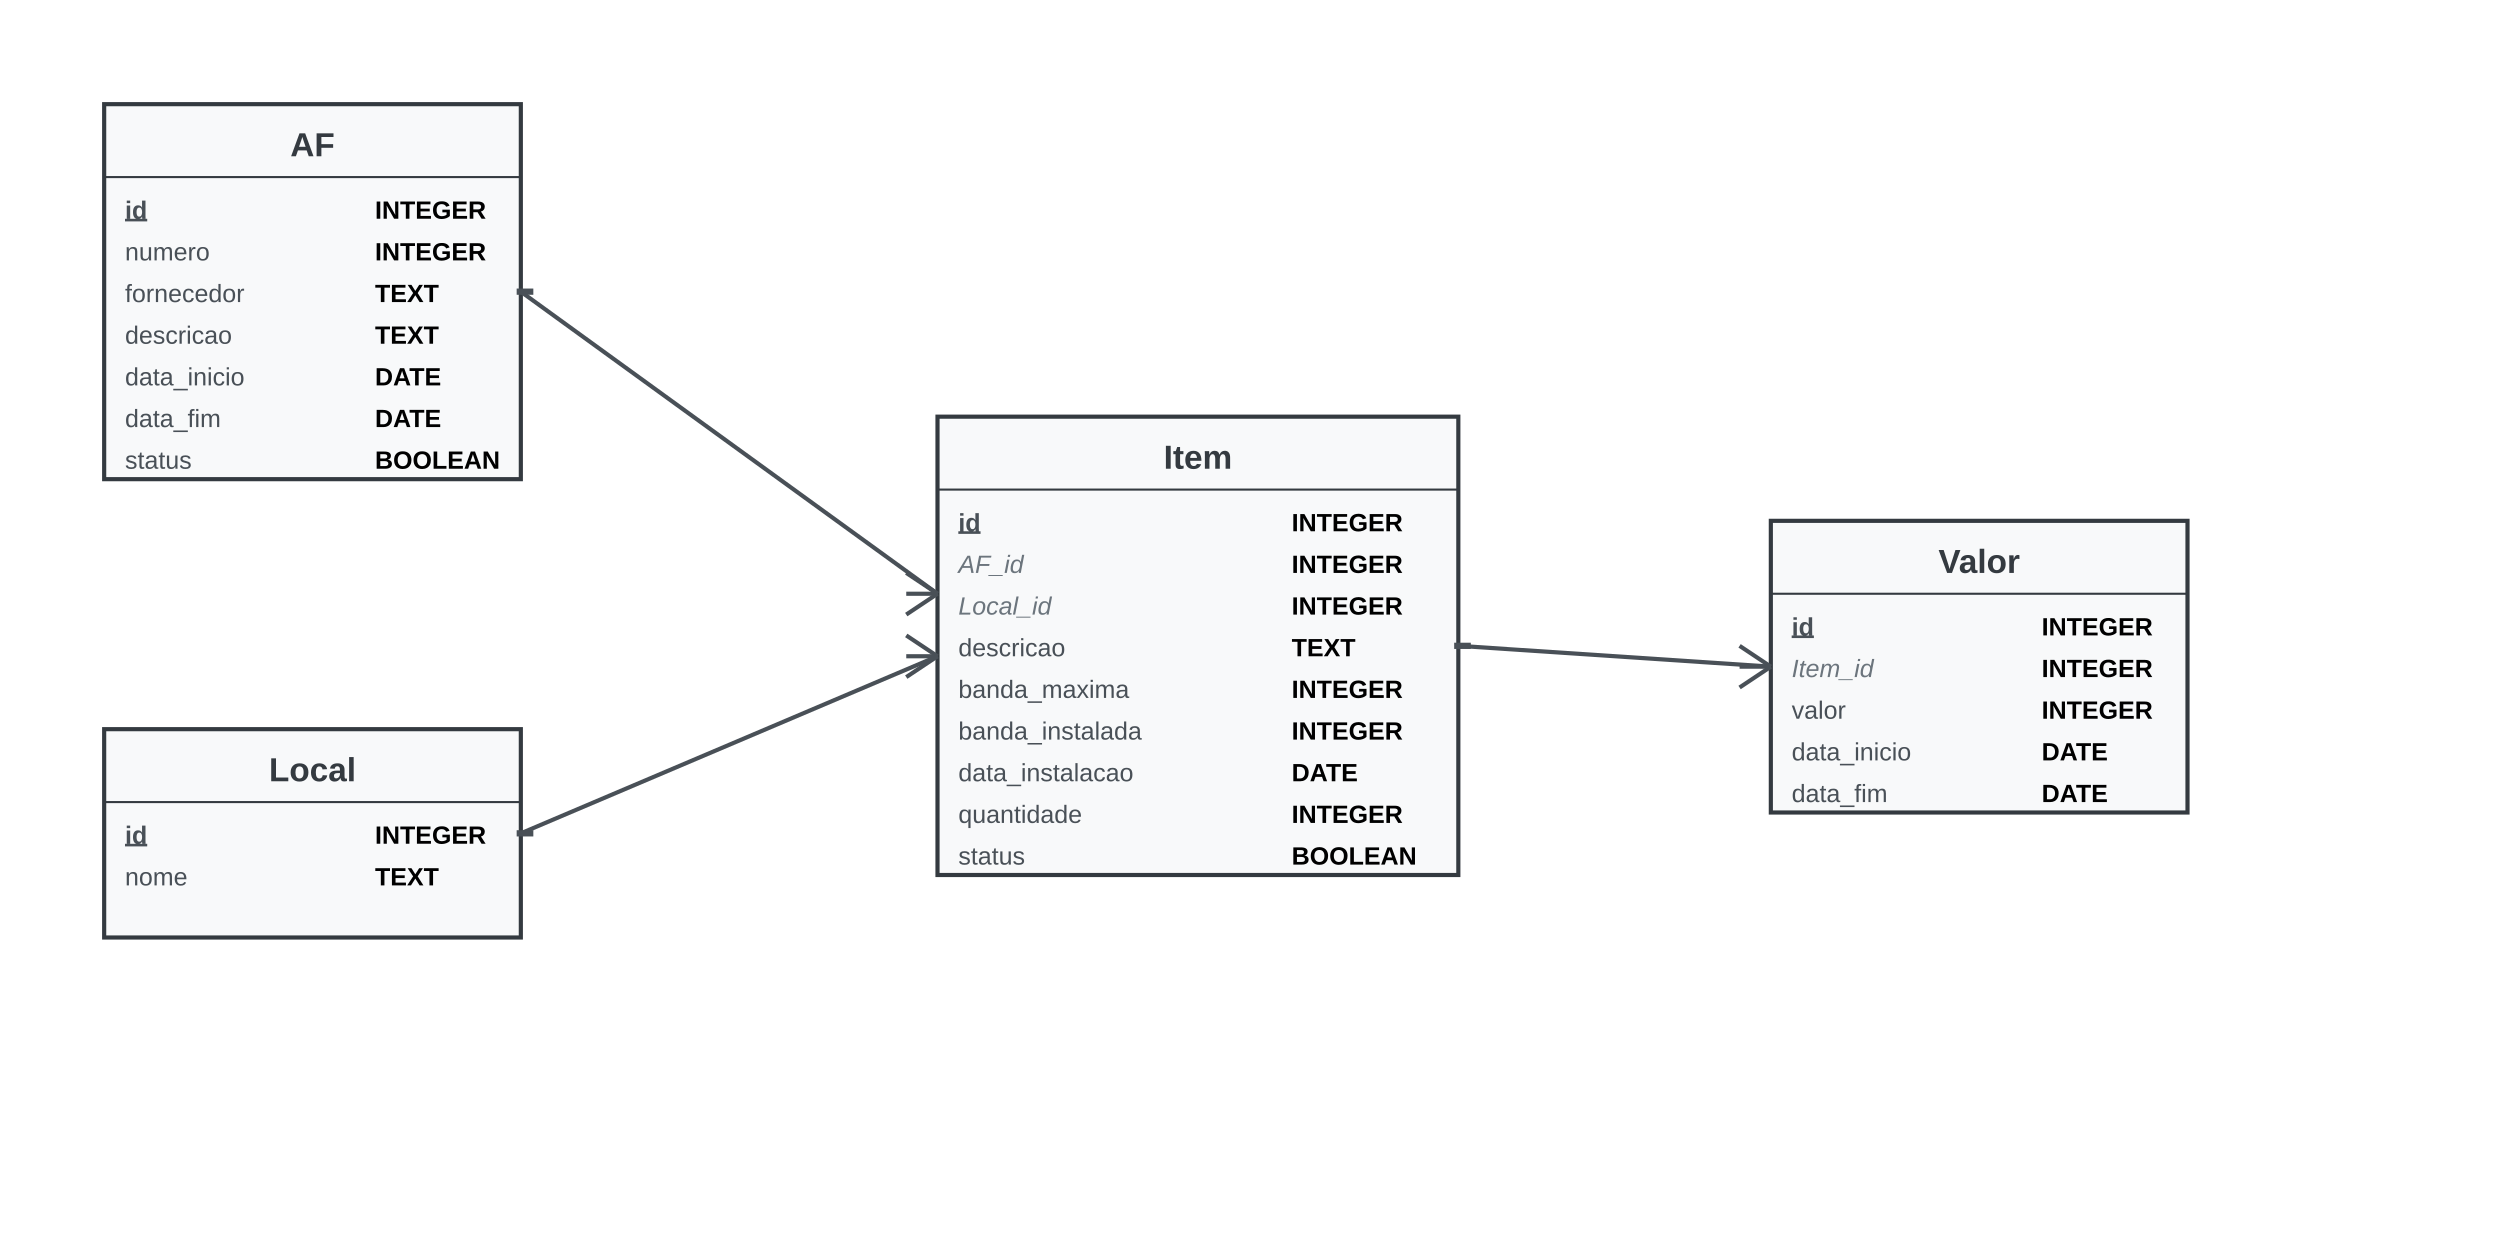
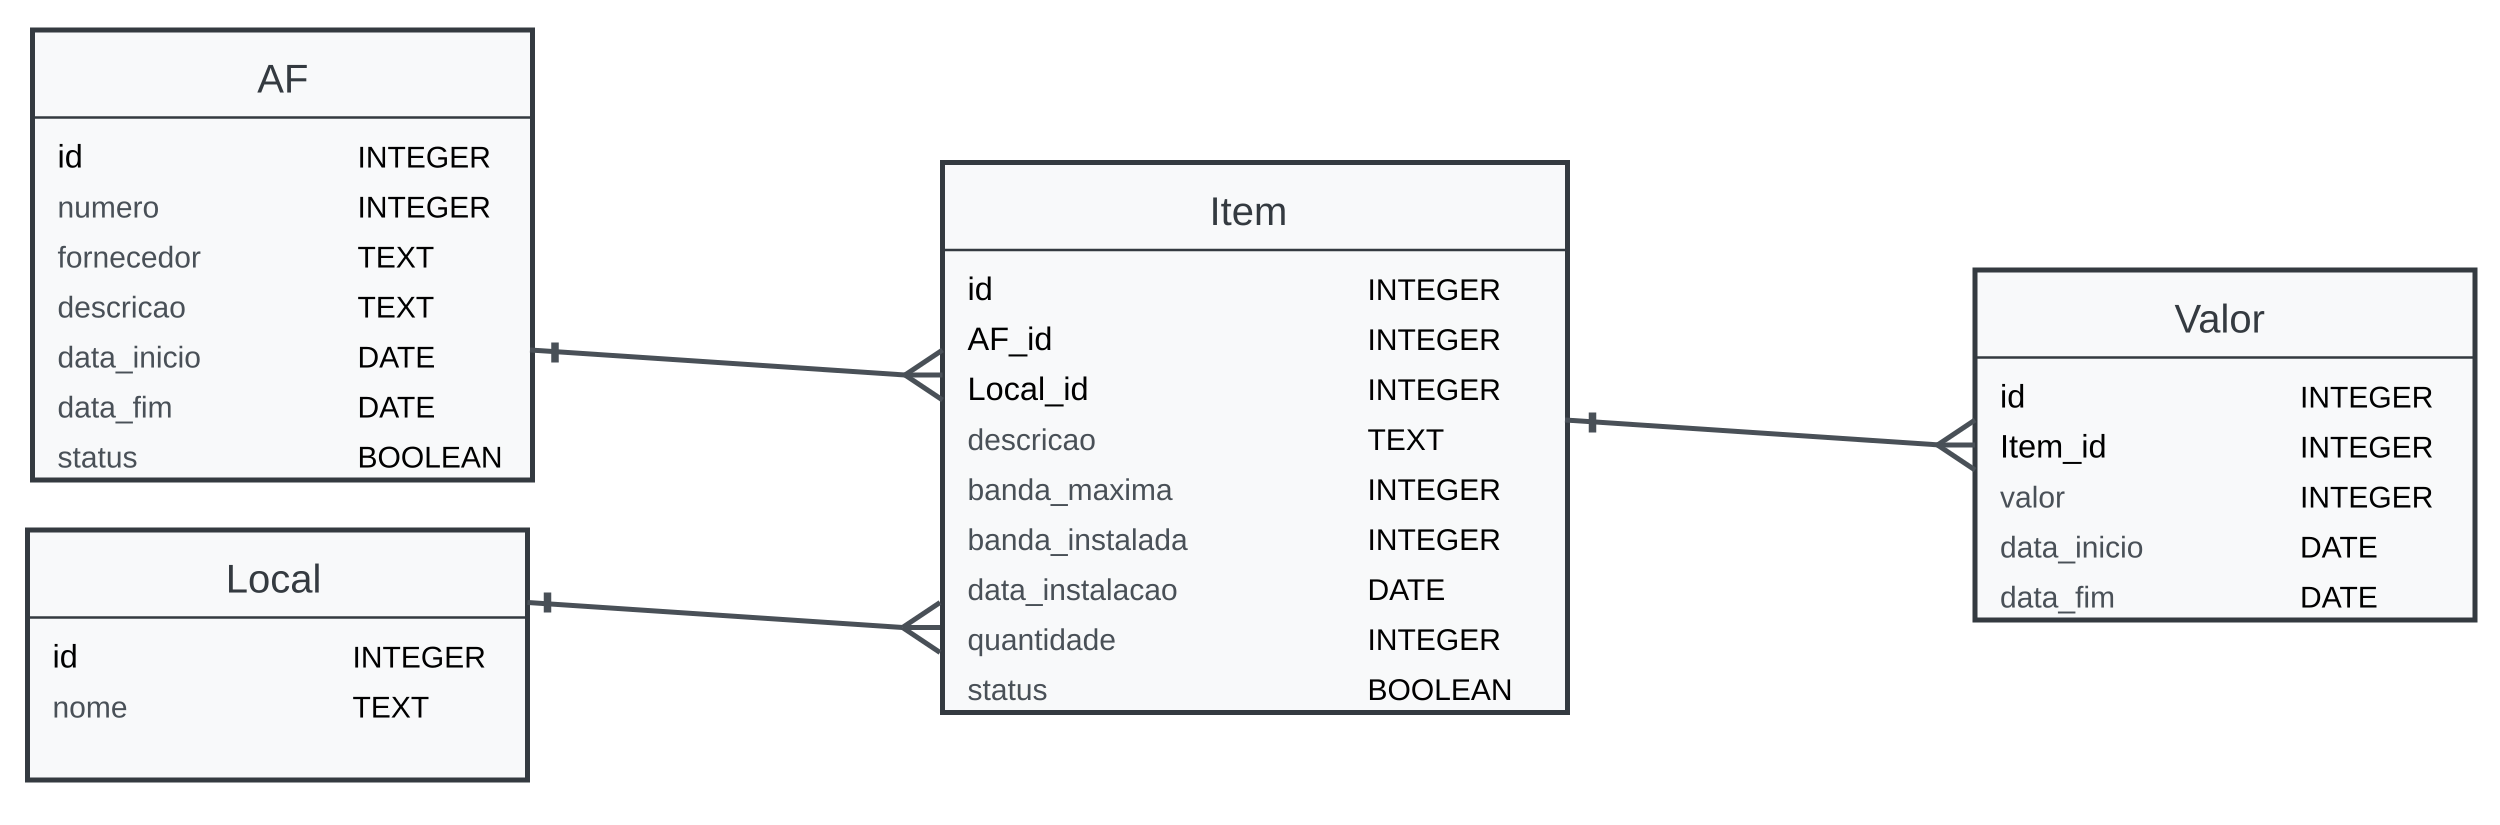
- <svg xmlns="http://www.w3.org/2000/svg" viewBox="0 0 1200 600">
-   <defs>
-     <style>
-       .entity-box { fill: #f8f9fa; stroke: #343a40; stroke-width: 2; }
-       .entity-title { font-family: Arial, sans-serif; font-size: 16px; font-weight: bold; text-anchor: middle; fill: #343a40; }
-       .attribute { font-family: Arial, sans-serif; font-size: 12px; fill: #495057; }
-       .pk { font-weight: bold; text-decoration: underline; }
-       .fk { font-style: italic; fill: #6c757d; }
-       .data-type { font-family: Arial, sans-serif; font-size: 12px; fill: #000; font-weight: bold; }
-       .relationship-line { stroke: #495057; stroke-width: 2; fill: none; }
-       .crow-foot { stroke: #495057; stroke-width: 2; fill: none; }
-     </style>
-   </defs>
-   <rect x="50" y="50" width="200" height="180" class="entity-box" />
-   <text x="150" y="75" class="entity-title">AF</text>
-   <line x1="50" y1="85" x2="250" y2="85" stroke="#343a40" stroke-width="1" />
-   <text x="60" y="105" class="attribute pk">id</text>
-   <text x="180" y="105" class="data-type">INTEGER</text>
-   <text x="60" y="125" class="attribute">numero</text>
-   <text x="180" y="125" class="data-type">INTEGER</text>
-   <text x="60" y="145" class="attribute">fornecedor</text>
-   <text x="180" y="145" class="data-type">TEXT</text>
-   <text x="60" y="165" class="attribute">descricao</text>
-   <text x="180" y="165" class="data-type">TEXT</text>
-   <text x="60" y="185" class="attribute">data_inicio</text>
-   <text x="180" y="185" class="data-type">DATE</text>
-   <text x="60" y="205" class="attribute">data_fim</text>
-   <text x="180" y="205" class="data-type">DATE</text>
-   <text x="60" y="225" class="attribute">status</text>
-   <text x="180" y="225" class="data-type">BOOLEAN</text>
-   <rect x="50" y="350" width="200" height="100" class="entity-box" />
-   <text x="150" y="375" class="entity-title">Local</text>
-   <line x1="50" y1="385" x2="250" y2="385" stroke="#343a40" stroke-width="1" />
-   <text x="60" y="405" class="attribute pk">id</text>
-   <text x="180" y="405" class="data-type">INTEGER</text>
-   <text x="60" y="425" class="attribute">nome</text>
-   <text x="180" y="425" class="data-type">TEXT</text>
-   <rect x="450" y="200" width="250" height="220" class="entity-box" />
-   <text x="575" y="225" class="entity-title">Item</text>
-   <line x1="450" y1="235" x2="700" y2="235" stroke="#343a40" stroke-width="1" />
-   <text x="460" y="255" class="attribute pk">id</text>
-   <text x="620" y="255" class="data-type">INTEGER</text>
-   <text x="460" y="275" class="attribute fk">AF_id</text>
-   <text x="620" y="275" class="data-type">INTEGER</text>
-   <text x="460" y="295" class="attribute fk">Local_id</text>
-   <text x="620" y="295" class="data-type">INTEGER</text>
-   <text x="460" y="315" class="attribute">descricao</text>
-   <text x="620" y="315" class="data-type">TEXT</text>
-   <text x="460" y="335" class="attribute">banda_maxima</text>
-   <text x="620" y="335" class="data-type">INTEGER</text>
-   <text x="460" y="355" class="attribute">banda_instalada</text>
-   <text x="620" y="355" class="data-type">INTEGER</text>
-   <text x="460" y="375" class="attribute">data_instalacao</text>
-   <text x="620" y="375" class="data-type">DATE</text>
-   <text x="460" y="395" class="attribute">quantidade</text>
-   <text x="620" y="395" class="data-type">INTEGER</text>
-   <text x="460" y="415" class="attribute">status</text>
-   <text x="620" y="415" class="data-type">BOOLEAN</text>
-   <rect x="850" y="250" width="200" height="140" class="entity-box" />
-   <text x="950" y="275" class="entity-title">Valor</text>
-   <line x1="850" y1="285" x2="1050" y2="285" stroke="#343a40" stroke-width="1" />
-   <text x="860" y="305" class="attribute pk">id</text>
-   <text x="980" y="305" class="data-type">INTEGER</text>
-   <text x="860" y="325" class="attribute fk">Item_id</text>
-   <text x="980" y="325" class="data-type">INTEGER</text>
-   <text x="860" y="345" class="attribute">valor</text>
-   <text x="980" y="345" class="data-type">INTEGER</text>
-   <text x="860" y="365" class="attribute">data_inicio</text>
-   <text x="980" y="365" class="data-type">DATE</text>
-   <text x="860" y="385" class="attribute">data_fim</text>
-   <text x="980" y="385" class="data-type">DATE</text>
-   <path d="M 250 140 L 450 285" class="relationship-line" />
-   <line x1="248" y1="140" x2="256" y2="140" stroke="#495057" stroke-width="3" />
-   <g class="crow-foot">
-     <line x1="450" y1="285" x2="435" y2="275" />
-     <line x1="450" y1="285" x2="435" y2="285" />
-     <line x1="450" y1="285" x2="435" y2="295" />
-   </g>
-   <path d="M 250 400 L 450 315" class="relationship-line" />
-   <line x1="248" y1="400" x2="256" y2="400" stroke="#495057" stroke-width="3" />
-   <g class="crow-foot">
-     <line x1="450" y1="315" x2="435" y2="305" />
-     <line x1="450" y1="315" x2="435" y2="315" />
-     <line x1="450" y1="315" x2="435" y2="325" />
-   </g>
-   <path d="M 700 310 L 850 320" class="relationship-line" />
-   <line x1="698" y1="310" x2="706" y2="310" stroke="#495057" stroke-width="3" />
-   <g class="crow-foot">
-     <line x1="850" y1="320" x2="835" y2="310" />
-     <line x1="850" y1="320" x2="835" y2="320" />
-     <line x1="850" y1="320" x2="835" y2="330" />
-   </g>
+ <svg xmlns="http://www.w3.org/2000/svg" version="1.2" viewBox="0 0 1000 330" width="1000" height="330">
+   <style>tspan{white-space:pre}.a{fill:#f8f9fa;stroke:#343a40;stroke-width:2}.b{font-size: 16px;fill: #343a40;font-family: "Arial"}.c{stroke:#343a40}.d{font-size: 13px;fill: #000000;font-weight: 400;font-family: "LiberationSans", "Liberation Sans"}.e{font-size: 12px;fill: #000000;font-family: "Arial"}.f{font-size: 12px;fill: #495057;font-family: "Arial"}.g{fill:none;stroke:#495057;stroke-width:2}.h{stroke:#495057;stroke-width:3}</style>
+   <path fill-rule="evenodd" class="a" d="m13 12h200v180h-200z" />
+   <text style="transform:matrix(1,0,0,1,113,37)">
+     <tspan x="-10.1" y="0" class="b">AF
+ </tspan>
+   </text>
+   <path fill-rule="evenodd" class="c" d="m13 47h200" />
+   <text style="transform:matrix(1,0,0,1,23,67)">
+     <tspan x="0" y="0" class="d">id
+ </tspan>
+   </text>
+   <text style="transform:matrix(1,0,0,1,143,67)">
+     <tspan x="0" y="0" class="e">INTEGER
+ </tspan>
+   </text>
+   <text style="transform:matrix(1,0,0,1,23,87)">
+     <tspan x="0" y="0" class="f">numero
+ </tspan>
+   </text>
+   <text style="transform:matrix(1,0,0,1,143,87)">
+     <tspan x="0" y="0" class="e">INTEGER
+ </tspan>
+   </text>
+   <text style="transform:matrix(1,0,0,1,23,107)">
+     <tspan x="0" y="0" class="f">fornecedor
+ </tspan>
+   </text>
+   <text style="transform:matrix(1,0,0,1,143,107)">
+     <tspan x="0" y="0" class="e">TEXT
+ </tspan>
+   </text>
+   <text style="transform:matrix(1,0,0,1,23,127)">
+     <tspan x="0" y="0" class="f">descricao
+ </tspan>
+   </text>
+   <text style="transform:matrix(1,0,0,1,143,127)">
+     <tspan x="0" y="0" class="e">TEXT
+ </tspan>
+   </text>
+   <text style="transform:matrix(1,0,0,1,23,147)">
+     <tspan x="0" y="0" class="f">data_inicio
+ </tspan>
+   </text>
+   <text style="transform:matrix(1,0,0,1,143,147)">
+     <tspan x="0" y="0" class="e">DATE
+ </tspan>
+   </text>
+   <text style="transform:matrix(1,0,0,1,23,167)">
+     <tspan x="0" y="0" class="f">data_fim
+ </tspan>
+   </text>
+   <text style="transform:matrix(1,0,0,1,143,167)">
+     <tspan x="0" y="0" class="e">DATE
+ </tspan>
+   </text>
+   <text style="transform:matrix(1,0,0,1,23,187)">
+     <tspan x="0" y="0" class="f">status
+ </tspan>
+   </text>
+   <text style="transform:matrix(1,0,0,1,143,187)">
+     <tspan x="0" y="0" class="e">BOOLEAN
+ </tspan>
+   </text>
+   <path fill-rule="evenodd" class="a" d="m11 212h200v100h-200z" />
+   <text style="transform:matrix(1,0,0,1,111,237)">
+     <tspan x="-20.7" y="0" class="b">Local
+ </tspan>
+   </text>
+   <path fill-rule="evenodd" class="c" d="m11 247h200" />
+   <text style="transform:matrix(1,0,0,1,21,267)">
+     <tspan x="0" y="0" class="d">id
+ </tspan>
+   </text>
+   <text style="transform:matrix(1,0,0,1,141,267)">
+     <tspan x="0" y="0" class="e">INTEGER
+ </tspan>
+   </text>
+   <text style="transform:matrix(1,0,0,1,21,287)">
+     <tspan x="0" y="0" class="f">nome
+ </tspan>
+   </text>
+   <text style="transform:matrix(1,0,0,1,141,287)">
+     <tspan x="0" y="0" class="e">TEXT
+ </tspan>
+   </text>
+   <path fill-rule="evenodd" class="a" d="m377 65h250v220h-250z" />
+   <text style="transform:matrix(1,0,0,1,502,90)">
+     <tspan x="-18.2" y="0" class="b">Item
+ </tspan>
+   </text>
+   <path fill-rule="evenodd" class="c" d="m377 100h250" />
+   <text style="transform:matrix(1,0,0,1,387,120)">
+     <tspan x="0" y="0" class="d">id
+ </tspan>
+   </text>
+   <text style="transform:matrix(1,0,0,1,547,120)">
+     <tspan x="0" y="0" class="e">INTEGER
+ </tspan>
+   </text>
+   <text style="transform:matrix(1,0,0,1,387,140)">
+     <tspan x="0" y="0" class="d">AF_id
+ </tspan>
+   </text>
+   <text style="transform:matrix(1,0,0,1,547,140)">
+     <tspan x="0" y="0" class="e">INTEGER
+ </tspan>
+   </text>
+   <text style="transform:matrix(1,0,0,1,387,160)">
+     <tspan x="0" y="0" class="d">Local_id
+ </tspan>
+   </text>
+   <text style="transform:matrix(1,0,0,1,547,160)">
+     <tspan x="0" y="0" class="e">INTEGER
+ </tspan>
+   </text>
+   <text style="transform:matrix(1,0,0,1,387,180)">
+     <tspan x="0" y="0" class="f">descricao
+ </tspan>
+   </text>
+   <text style="transform:matrix(1,0,0,1,547,180)">
+     <tspan x="0" y="0" class="e">TEXT
+ </tspan>
+   </text>
+   <text style="transform:matrix(1,0,0,1,387,200)">
+     <tspan x="0" y="0" class="f">banda_maxima
+ </tspan>
+   </text>
+   <text style="transform:matrix(1,0,0,1,547,200)">
+     <tspan x="0" y="0" class="e">INTEGER
+ </tspan>
+   </text>
+   <text style="transform:matrix(1,0,0,1,387,220)">
+     <tspan x="0" y="0" class="f">banda_instalada
+ </tspan>
+   </text>
+   <text style="transform:matrix(1,0,0,1,547,220)">
+     <tspan x="0" y="0" class="e">INTEGER
+ </tspan>
+   </text>
+   <text style="transform:matrix(1,0,0,1,387,240)">
+     <tspan x="0" y="0" class="f">data_instalacao
+ </tspan>
+   </text>
+   <text style="transform:matrix(1,0,0,1,547,240)">
+     <tspan x="0" y="0" class="e">DATE
+ </tspan>
+   </text>
+   <text style="transform:matrix(1,0,0,1,387,260)">
+     <tspan x="0" y="0" class="f">quantidade
+ </tspan>
+   </text>
+   <text style="transform:matrix(1,0,0,1,547,260)">
+     <tspan x="0" y="0" class="e">INTEGER
+ </tspan>
+   </text>
+   <text style="transform:matrix(1,0,0,1,387,280)">
+     <tspan x="0" y="0" class="f">status
+ </tspan>
+   </text>
+   <text style="transform:matrix(1,0,0,1,547,280)">
+     <tspan x="0" y="0" class="e">BOOLEAN
+ </tspan>
+   </text>
+   <path fill-rule="evenodd" class="a" d="m790 108h200v140h-200z" />
+   <text style="transform:matrix(1,0,0,1,890,133)">
+     <tspan x="-20.2" y="0" class="b">Valor
+ </tspan>
+   </text>
+   <path fill-rule="evenodd" class="c" d="m790 143h200" />
+   <text style="transform:matrix(1,0,0,1,800,163)">
+     <tspan x="0" y="0" class="d">id
+ </tspan>
+   </text>
+   <text style="transform:matrix(1,0,0,1,920,163)">
+     <tspan x="0" y="0" class="e">INTEGER
+ </tspan>
+   </text>
+   <text style="transform:matrix(1,0,0,1,800,183)">
+     <tspan x="0" y="0" class="d">Item_id
+ </tspan>
+   </text>
+   <text style="transform:matrix(1,0,0,1,920,183)">
+     <tspan x="0" y="0" class="e">INTEGER
+ </tspan>
+   </text>
+   <text style="transform:matrix(1,0,0,1,800,203)">
+     <tspan x="0" y="0" class="f">valor
+ </tspan>
+   </text>
+   <text style="transform:matrix(1,0,0,1,920,203)">
+     <tspan x="0" y="0" class="e">INTEGER
+ </tspan>
+   </text>
+   <text style="transform:matrix(1,0,0,1,800,223)">
+     <tspan x="0" y="0" class="f">data_inicio
+ </tspan>
+   </text>
+   <text style="transform:matrix(1,0,0,1,920,223)">
+     <tspan x="0" y="0" class="e">DATE
+ </tspan>
+   </text>
+   <text style="transform:matrix(1,0,0,1,800,243)">
+     <tspan x="0" y="0" class="f">data_fim
+ </tspan>
+   </text>
+   <text style="transform:matrix(1,0,0,1,920,243)">
+     <tspan x="0" y="0" class="e">DATE
+ </tspan>
+   </text>
+   <path class="g" d="m212 140l150 10" />
+   <path fill-rule="evenodd" class="h" d="m222 145v-8" />
+   <path fill-rule="evenodd" class="g" d="m362 150l15 10" />
+   <path fill-rule="evenodd" class="g" d="m362 150h15" />
+   <path fill-rule="evenodd" class="g" d="m362 150l15-10" />
+   <path class="g" d="m211 241l150 10" />
+   <path fill-rule="evenodd" class="h" d="m219 237v8" />
+   <path fill-rule="evenodd" class="g" d="m361 251l15 10" />
+   <path fill-rule="evenodd" class="g" d="m361 251h15" />
+   <path fill-rule="evenodd" class="g" d="m361 251l15-10" />
+   <path class="g" d="m626 168l150 10" />
+   <path fill-rule="evenodd" class="h" d="m637 165v8" />
+   <path fill-rule="evenodd" class="g" d="m775 178l15 10" />
+   <path fill-rule="evenodd" class="g" d="m775 178h15" />
+   <path fill-rule="evenodd" class="g" d="m775 178l15-10" />
</svg>
